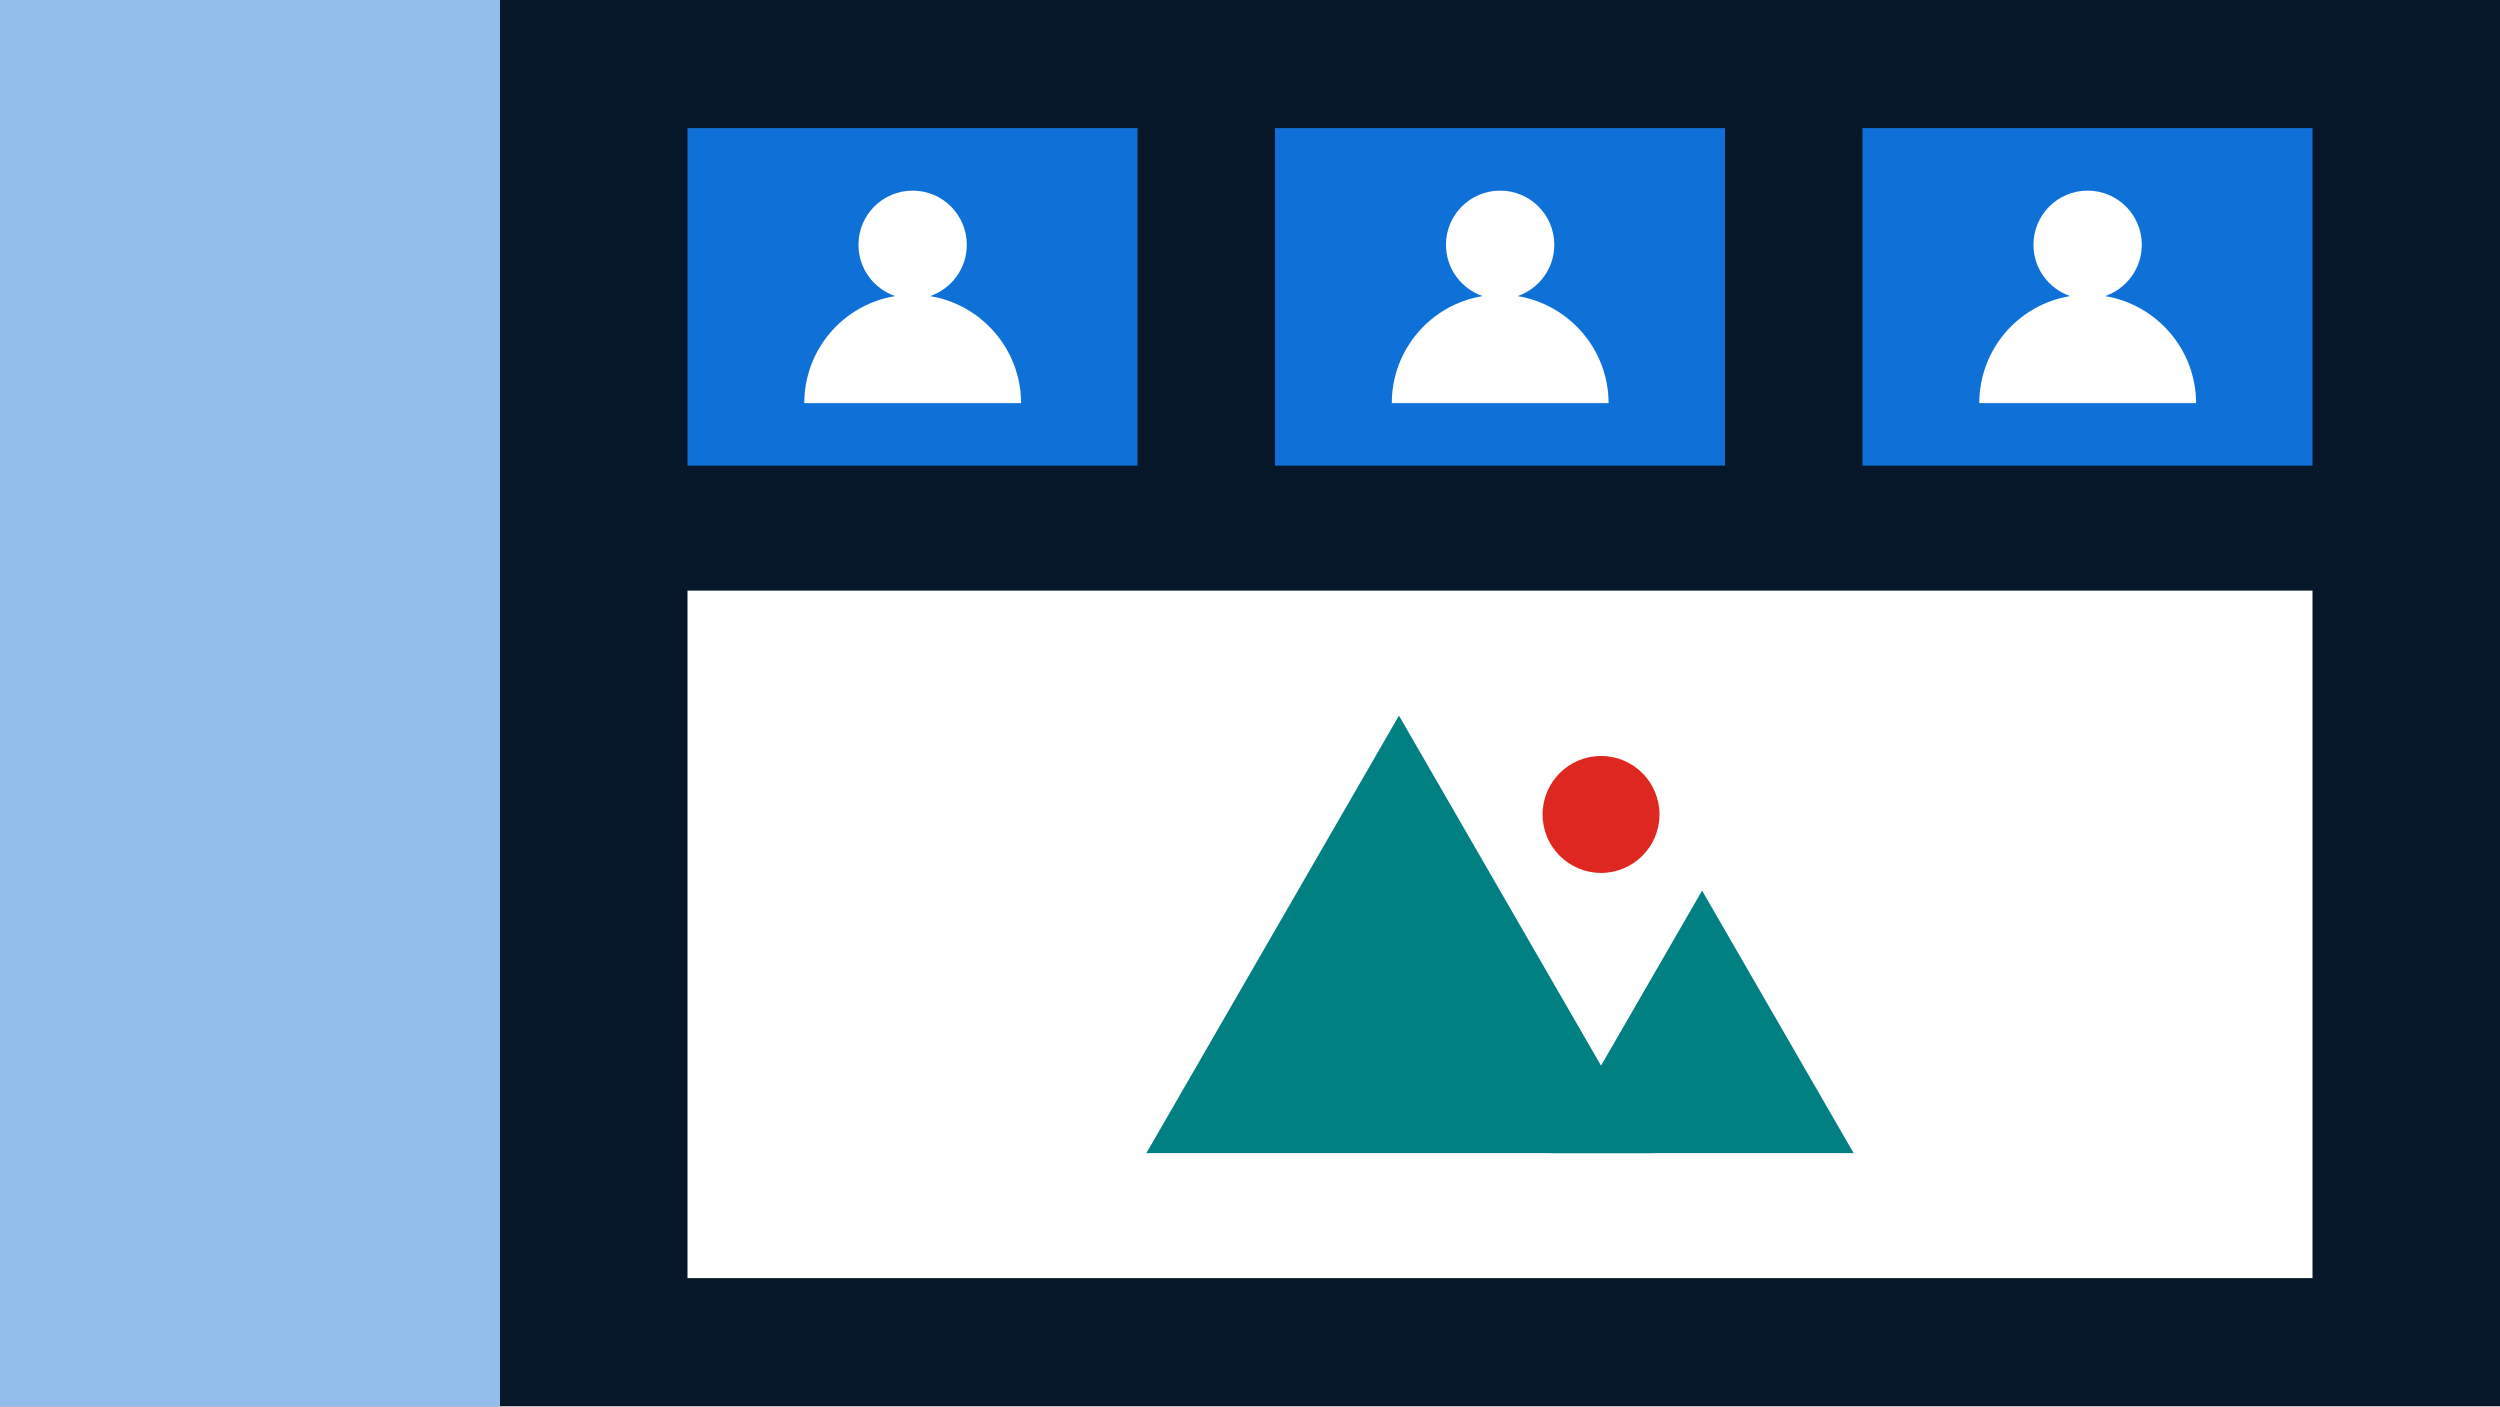
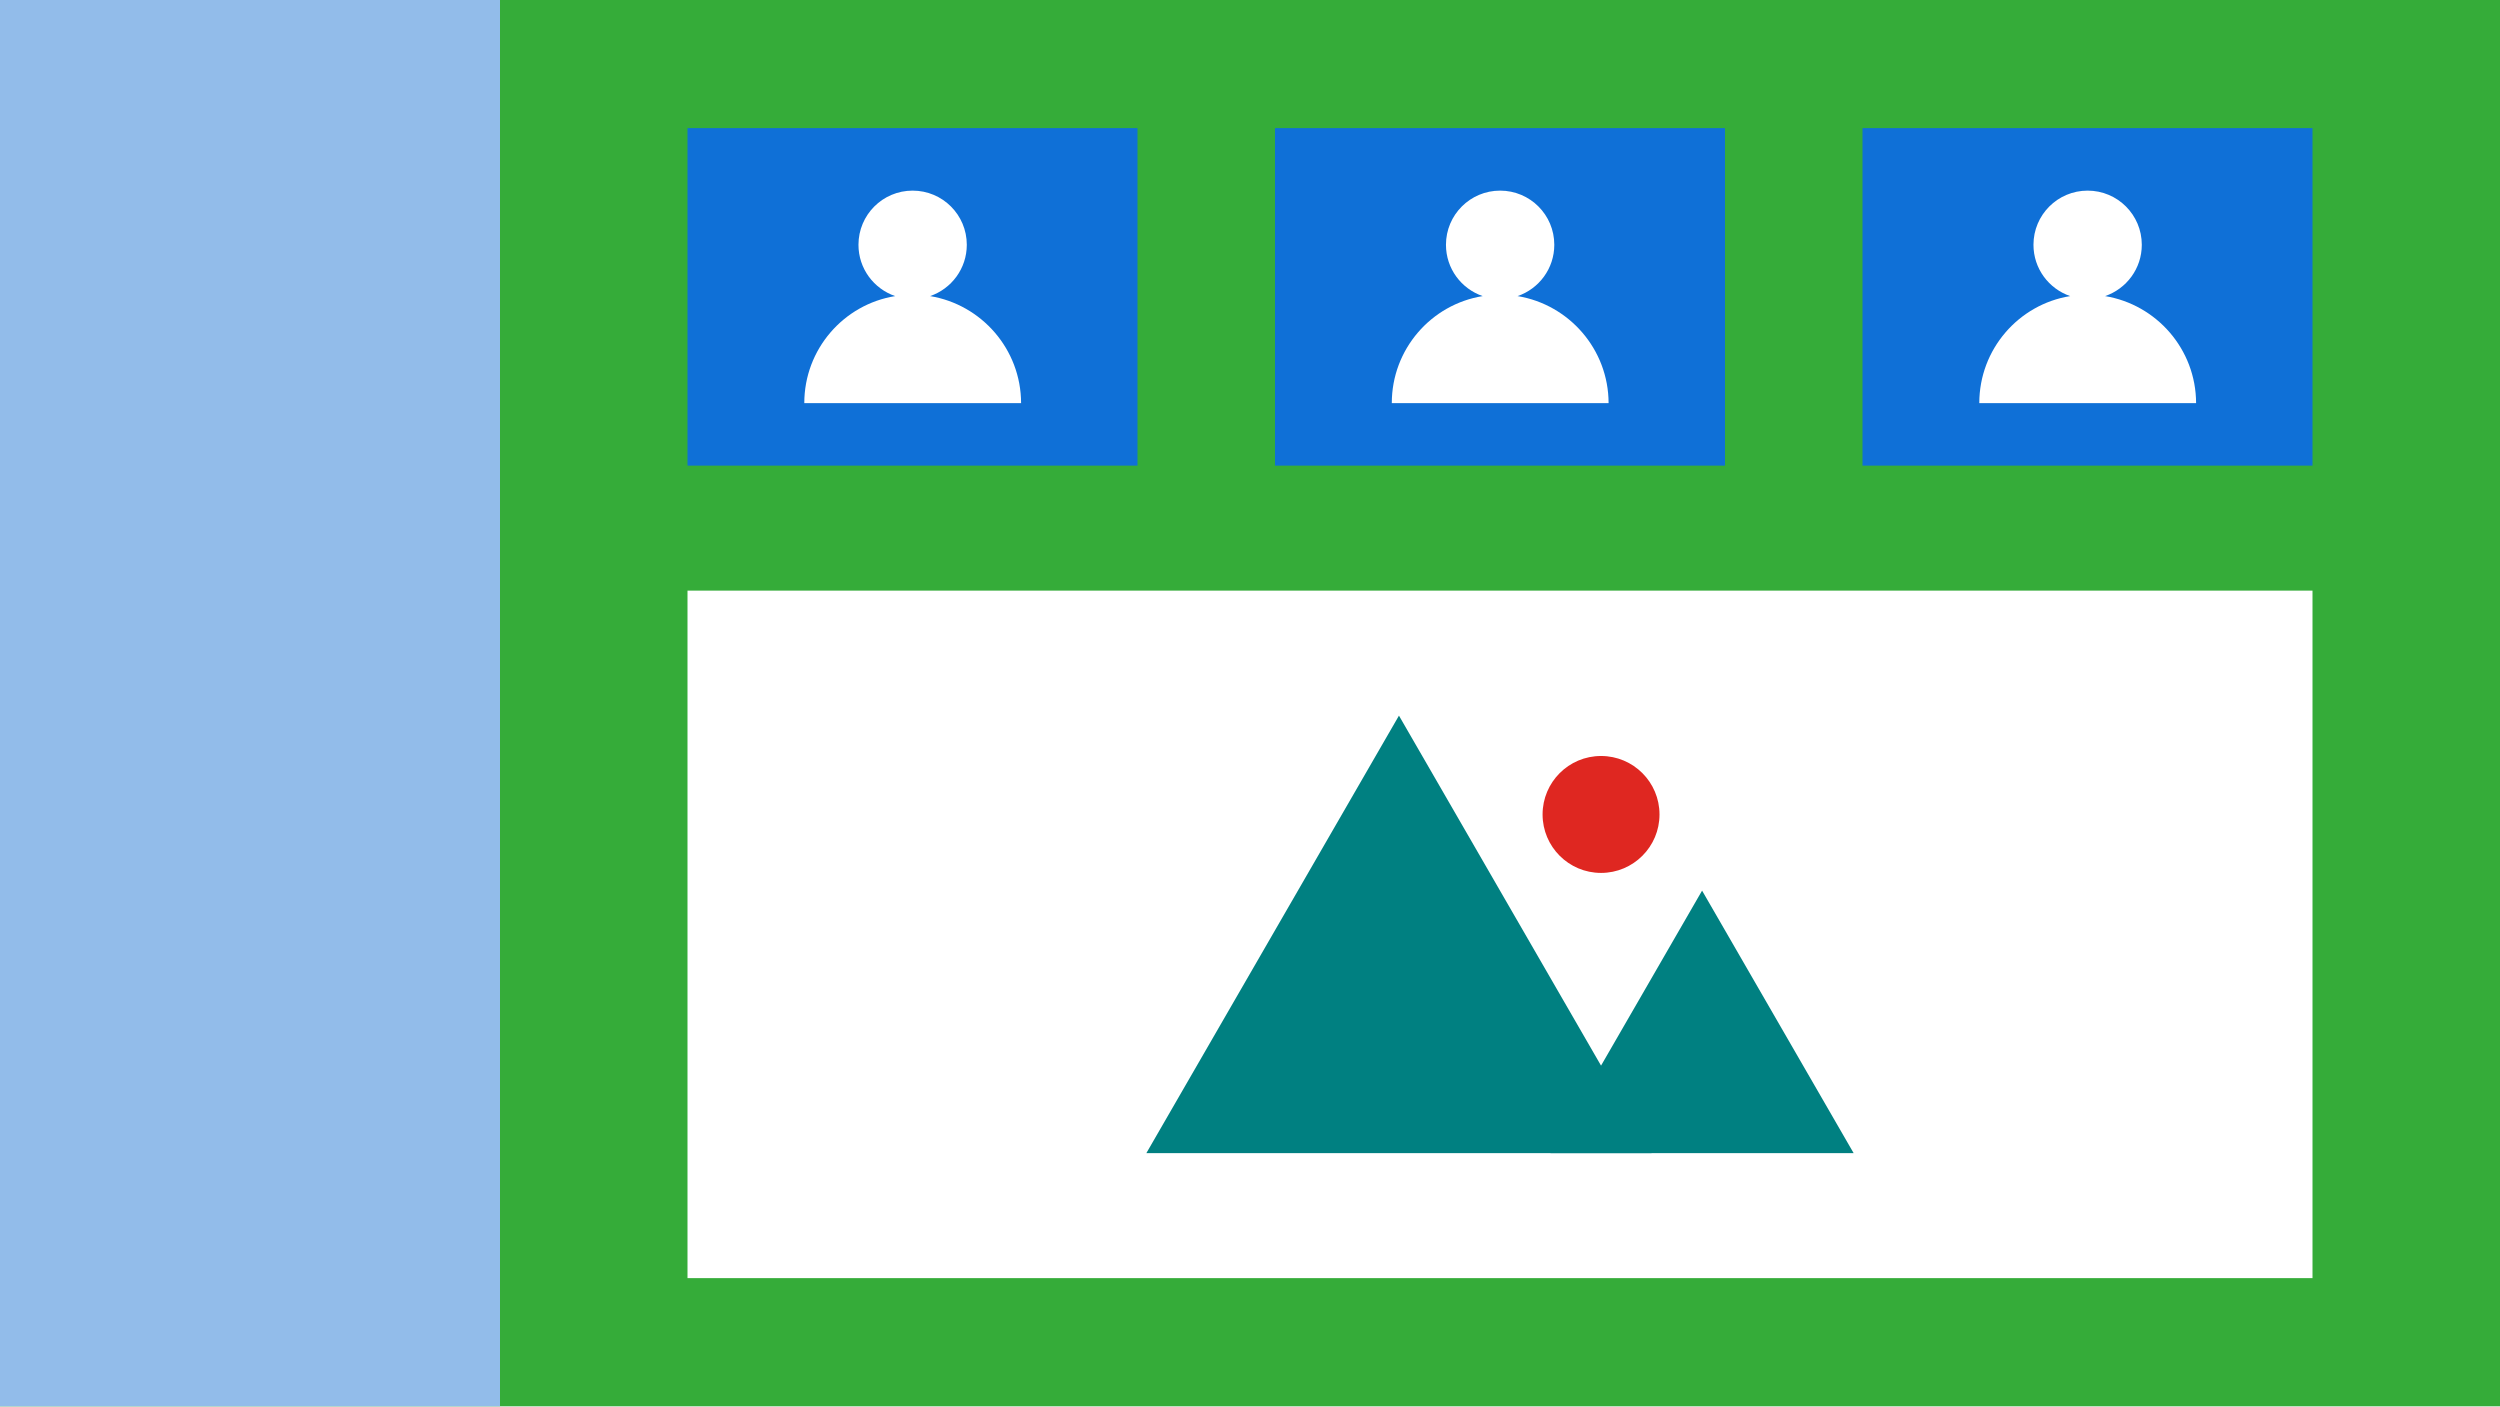
<svg xmlns="http://www.w3.org/2000/svg" version="1.1" id="Camada_1" x="0px" y="0px" viewBox="0 0 192 108" enable-background="new 0 0 192 108" xml:space="preserve">
  <g>
    <g>
-       <rect fill="#06172A" width="192" height="108" />
+       <rect fill="#35ac39" width="192" height="108" />
    </g>
    <g>
      <rect fill="#92BCEA" width="38.4" height="108" />
    </g>
    <g>
      <g>
        <g>
          <rect x="52.8" y="9.84" fill="#0F70D7" width="34.56" height="25.92" />
        </g>
        <g>
          <rect x="143.04" y="9.84" fill="#0F70D7" width="34.56" height="25.92" />
        </g>
        <g>
          <rect x="97.92" y="9.84" fill="#0F70D7" width="34.56" height="25.92" />
        </g>
      </g>
      <g>
        <path fill="#FFFFFF" d="M71.43,22.74c1.64-0.56,2.82-2.11,2.82-3.94c0-2.3-1.86-4.16-4.16-4.16s-4.16,1.86-4.16,4.16     c0,1.83,1.18,3.38,2.82,3.94c-3.96,0.64-6.98,4.08-6.98,8.22h16.65C78.41,26.82,75.38,23.39,71.43,22.74z" />
        <path fill="#FFFFFF" d="M116.55,22.74c1.64-0.56,2.82-2.11,2.82-3.94c0-2.3-1.86-4.16-4.16-4.16c-2.3,0-4.16,1.86-4.16,4.16     c0,1.83,1.18,3.38,2.82,3.94c-3.96,0.64-6.98,4.08-6.98,8.22h16.65C123.53,26.82,120.5,23.39,116.55,22.74z" />
        <path fill="#FFFFFF" d="M161.67,22.74c1.64-0.56,2.82-2.11,2.82-3.94c0-2.3-1.86-4.16-4.16-4.16s-4.16,1.86-4.16,4.16     c0,1.83,1.18,3.38,2.82,3.94c-3.96,0.64-6.98,4.08-6.98,8.22h16.65C168.65,26.82,165.62,23.39,161.67,22.74z" />
      </g>
    </g>
    <g>
      <rect x="52.8" y="45.36" fill="#FFFFFF" width="124.8" height="52.8" />
      <g>
        <polygon fill="#008081" points="107.44,54.96 126.84,88.56 88.04,88.56    " />
        <polygon fill="#008081" points="130.72,68.4 142.36,88.56 119.08,88.56    " />
        <circle fill="#DF2721" cx="122.96" cy="62.55" r="4.49" />
      </g>
    </g>
  </g>
</svg>
